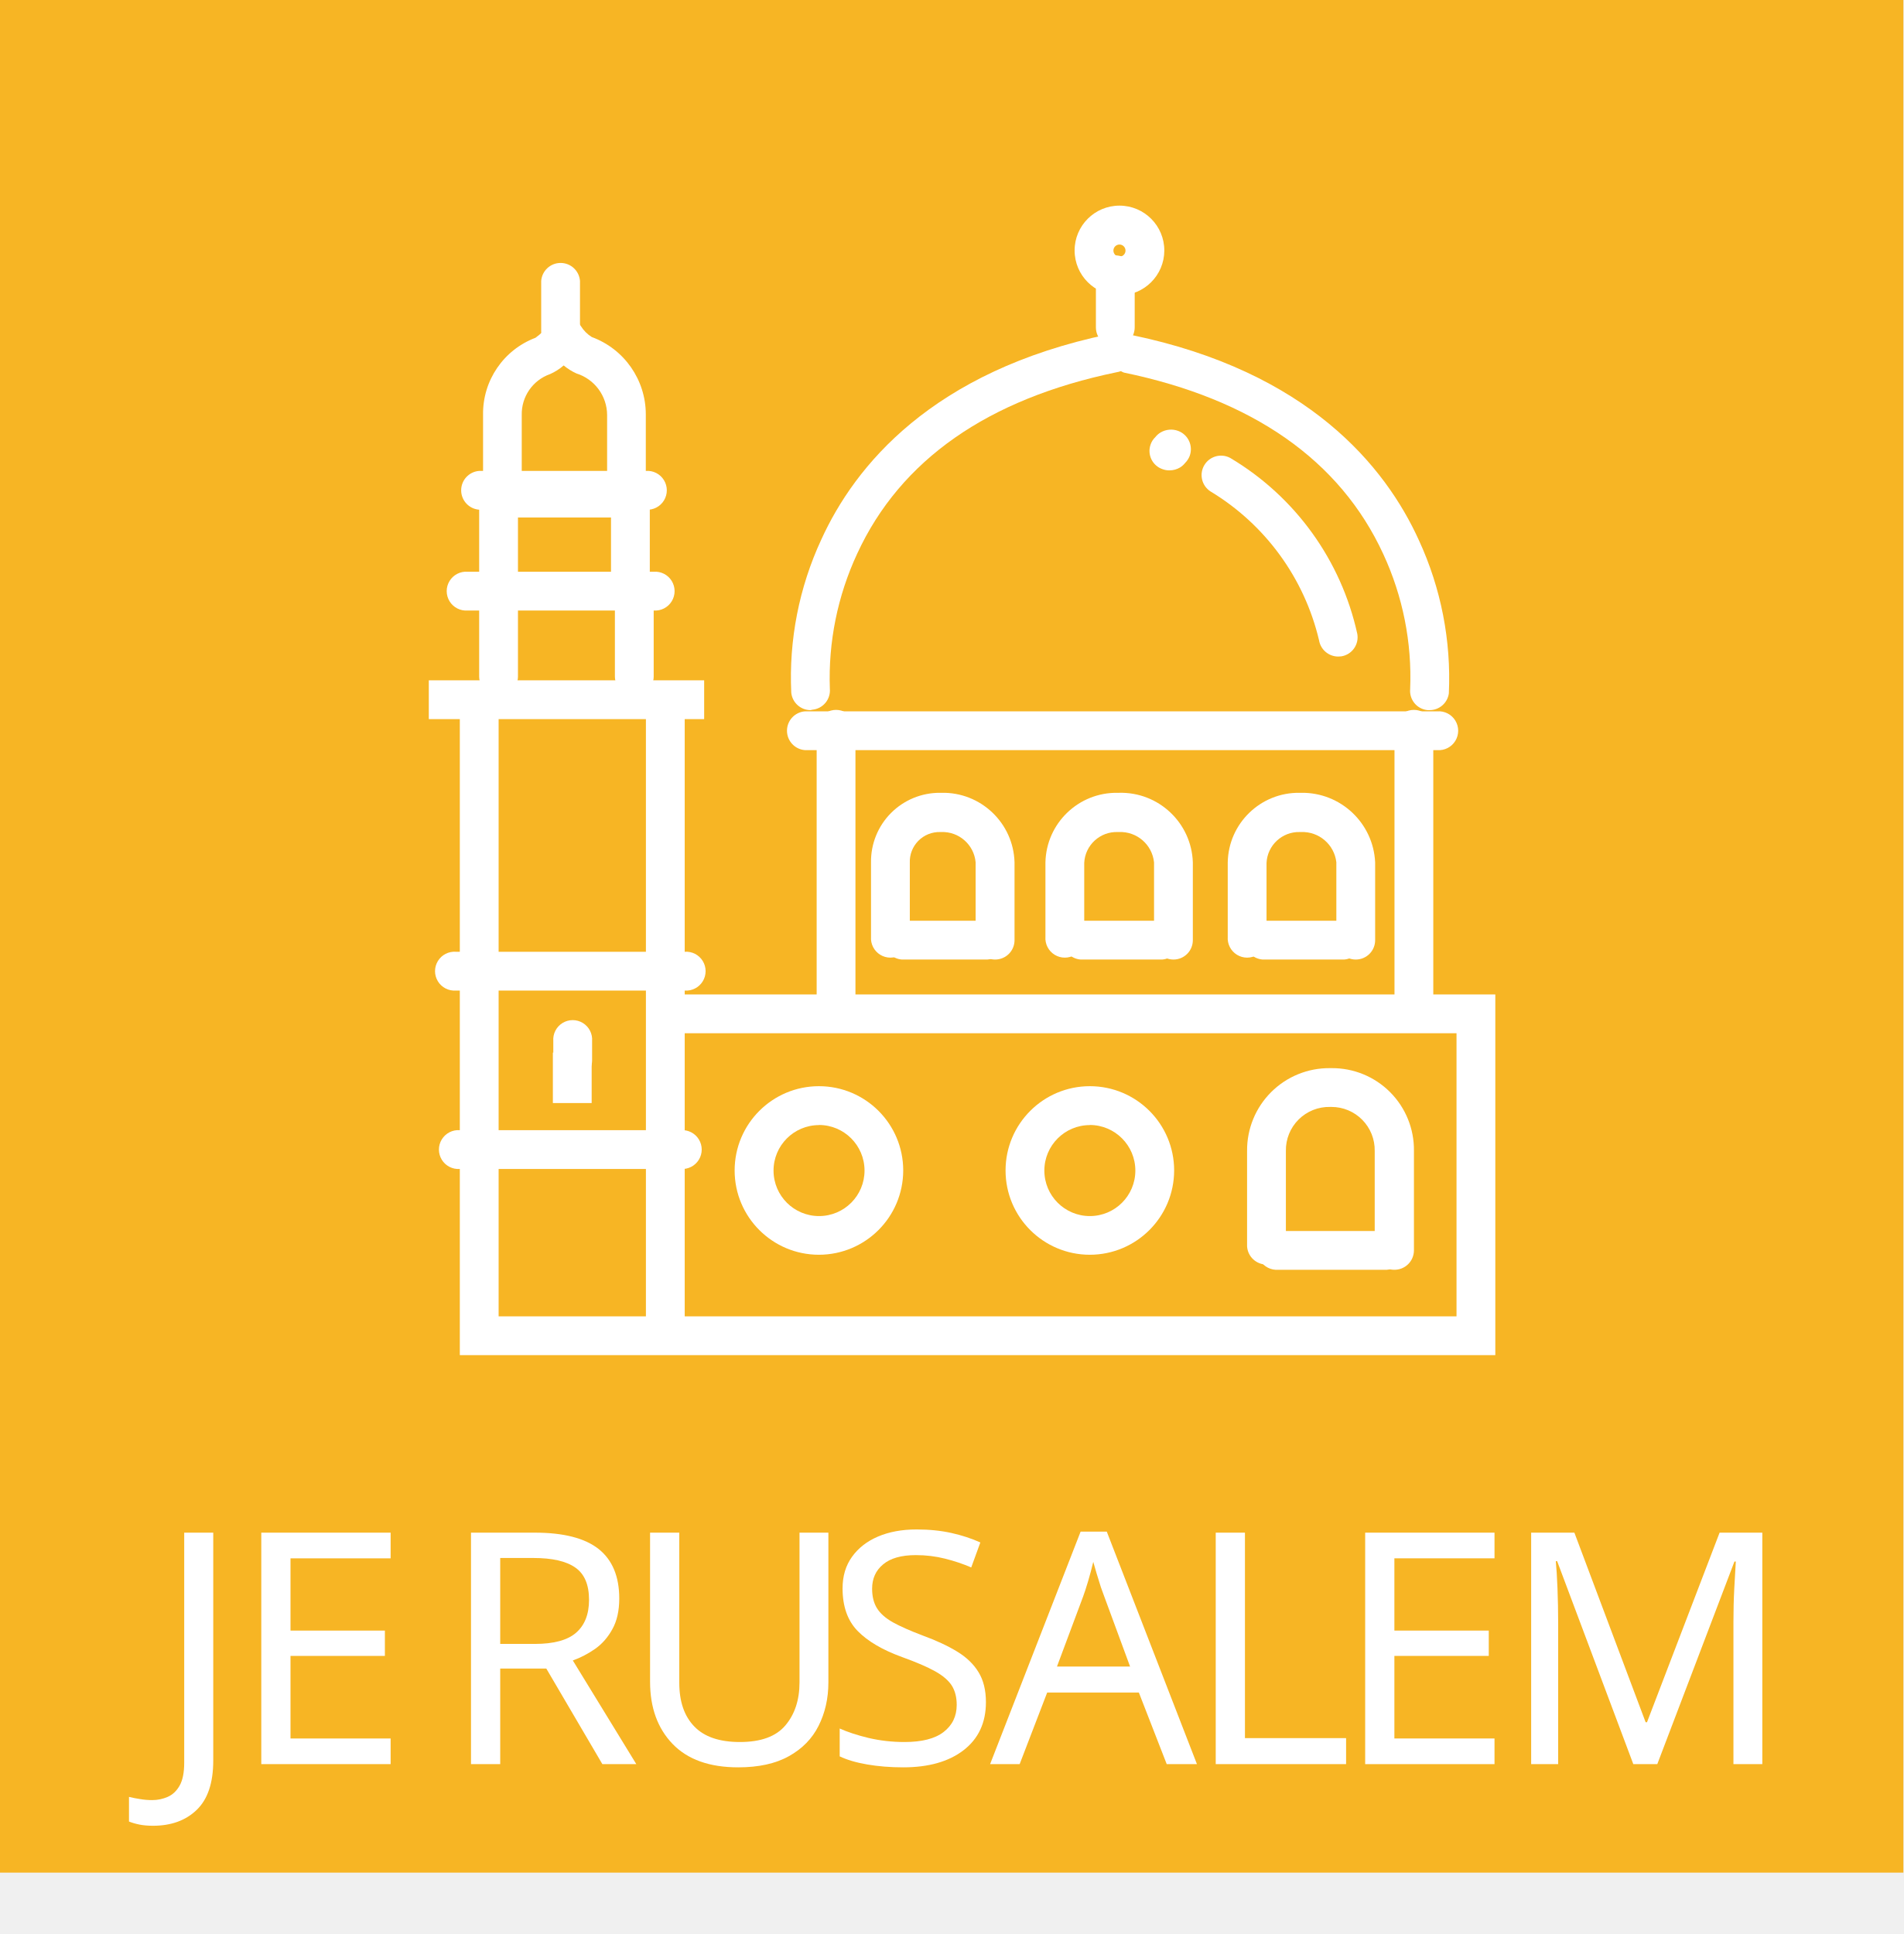
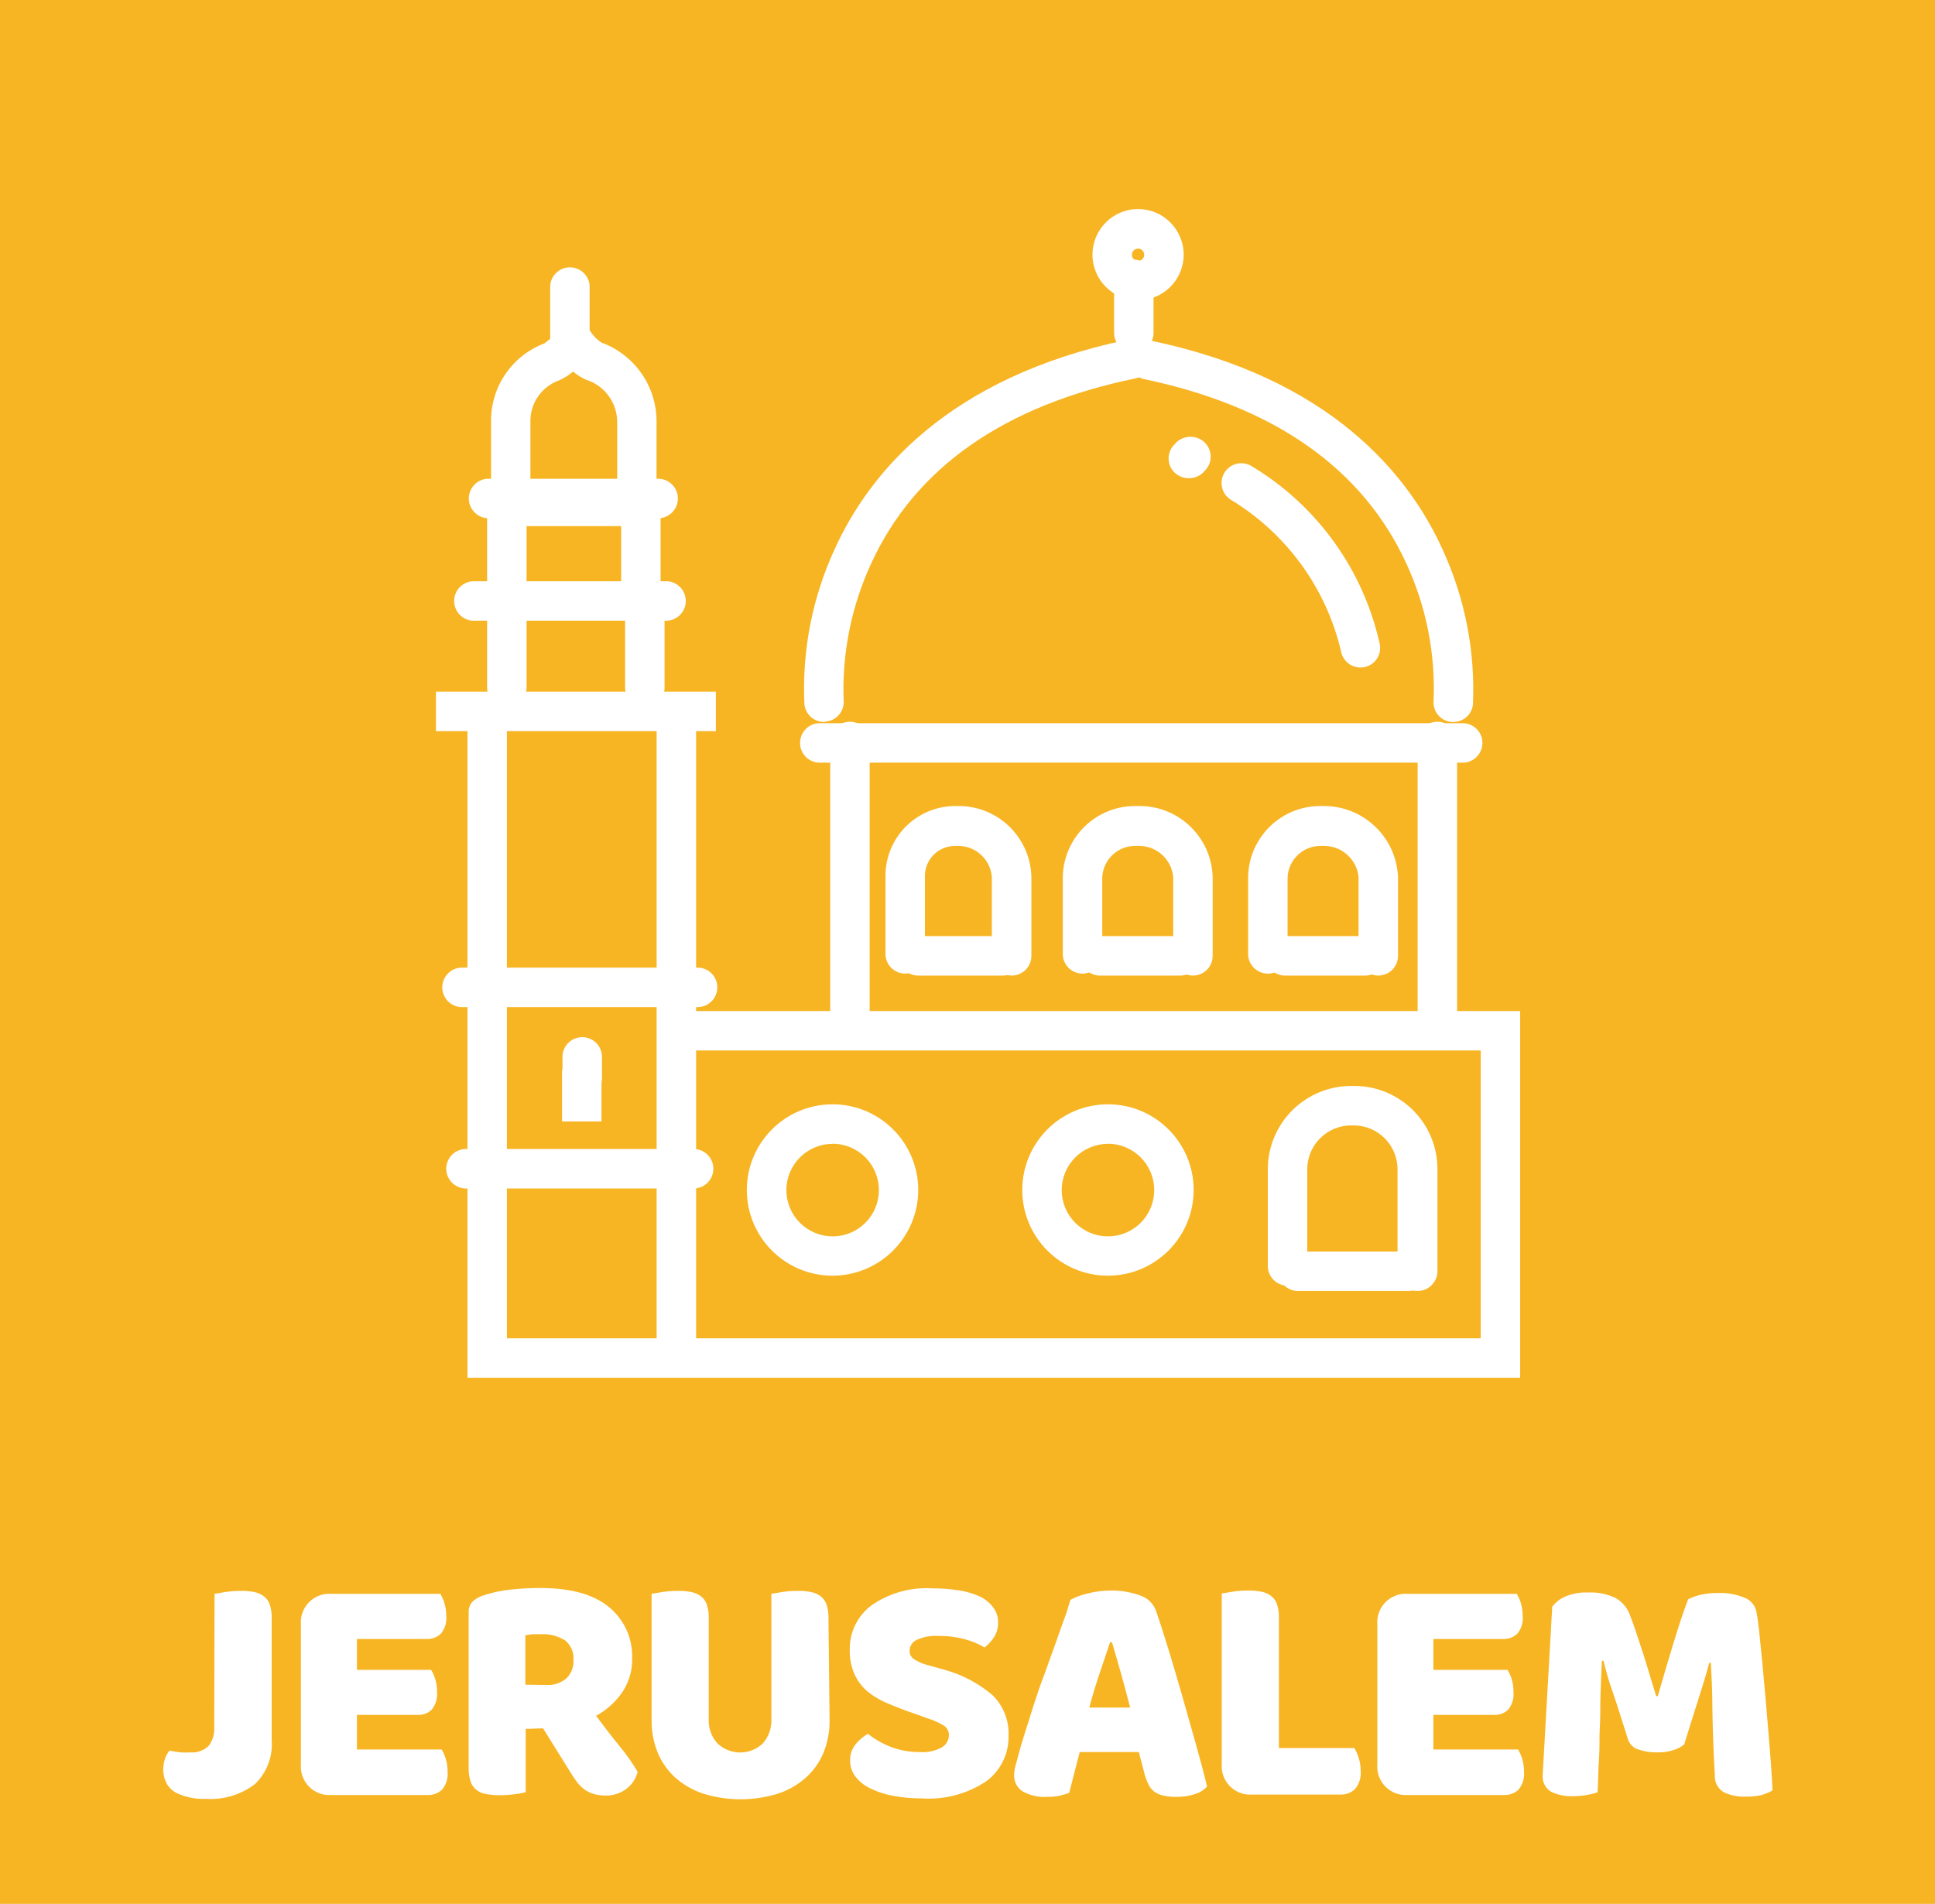
- <svg xmlns="http://www.w3.org/2000/svg" viewBox="0 0 176.13 178.98">
+ <svg xmlns="http://www.w3.org/2000/svg" width="176.13" height="173.3" viewBox="0 0 176.13 173.3">
  <defs>
-     <style>.a{fill:#f7b524;}.b{font-size:30px;font-family:Baloo-Regular, Baloo;letter-spacing:-0.04em;}.b,.f{fill:#fff;}.c{letter-spacing:-0.05em;}.d{letter-spacing:-0.04em;}.e{letter-spacing:-0.04em;}</style>
+     <style>.a{fill:#f7b524;}.b{fill:#fff;}</style>
  </defs>
  <rect class="a" width="176.13" height="173.3" />
-   <text class="b" transform="translate(14.28 163.26)">JE<tspan class="c" x="26.4" y="0">R</tspan>
-     <tspan x="43.17" y="0">U</tspan>
-     <tspan class="d" x="61.89" y="0">S</tspan>
-     <tspan class="e" x="77.34" y="0">AL</tspan>
-     <tspan class="d" x="109.14" y="0">E</tspan>
-     <tspan x="124.5" y="0">M</tspan>
-   </text>
-   <polygon class="f" points="138.37 125.41 42.55 125.41 42.55 63.68 46.14 63.68 46.14 121.82 134.78 121.82 134.78 95.62 61.21 95.62 61.21 92.03 138.37 92.03 138.37 125.41" />
-   <rect class="f" x="39.68" y="62.96" width="25.48" height="3.59" />
-   <rect class="f" x="59.77" y="64.75" width="3.59" height="59.22" />
-   <path class="f" d="M63.36,91.67H42.19a1.8,1.8,0,1,1,0-3.59H63.36a1.8,1.8,0,1,1,0,3.59Z" />
-   <path class="f" d="M63,108.18H42.55a1.8,1.8,0,1,1,0-3.59H63a1.8,1.8,0,1,1,0,3.59Z" />
-   <path class="f" d="M75.78,116.12a7.8,7.8,0,1,1,7.8-7.8A7.81,7.81,0,0,1,75.78,116.12Zm0-12A4.21,4.21,0,1,0,80,108.32,4.22,4.22,0,0,0,75.78,104.11Z" />
-   <path class="f" d="M100.85,116.12a7.8,7.8,0,1,1,7.8-7.8A7.81,7.81,0,0,1,100.85,116.12Zm0-12a4.21,4.21,0,1,0,4.21,4.21A4.22,4.22,0,0,0,100.85,104.11Z" />
-   <path class="f" d="M129,117.51a1.79,1.79,0,0,1-1.79-1.79v-9.21a4,4,0,0,0-4-4.07h-.13a4,4,0,0,0-4.09,4.07v8.85a1.8,1.8,0,0,1-3.59,0v-8.85a7.59,7.59,0,0,1,7.68-7.66h.13a7.56,7.56,0,0,1,7.63,7.66v9.21A1.8,1.8,0,0,1,129,117.51Z" />
-   <path class="f" d="M128.33,117.51H118.28a1.8,1.8,0,1,1,0-3.59h10.05a1.8,1.8,0,0,1,0,3.59Z" />
-   <path class="f" d="M125.45,88.8A1.79,1.79,0,0,1,123.66,87v-7.2A3.16,3.16,0,0,0,120.39,77h-.11a3,3,0,0,0-3.08,2.85v6.84a1.8,1.8,0,1,1-3.59,0V79.81a6.56,6.56,0,0,1,6.67-6.44h.11a6.75,6.75,0,0,1,6.86,6.44V87A1.79,1.79,0,0,1,125.45,88.8Z" />
-   <path class="f" d="M124.38,88.8h-7.54a1.8,1.8,0,0,1,0-3.59h7.54a1.8,1.8,0,0,1,0,3.59Z" />
-   <path class="f" d="M108.59,88.8a1.79,1.79,0,0,1-1.8-1.79v-7.2A3.13,3.13,0,0,0,103.54,77h-.1a3,3,0,0,0-3.11,2.85v6.84a1.8,1.8,0,1,1-3.59,0V79.81a6.58,6.58,0,0,1,6.7-6.44h.1a6.66,6.66,0,0,1,6.84,6.44V87A1.79,1.79,0,0,1,108.59,88.8Z" />
-   <path class="f" d="M107.51,88.8H100a1.8,1.8,0,0,1,0-3.59h7.54a1.8,1.8,0,0,1,0,3.59Z" />
-   <path class="f" d="M92.08,88.8A1.79,1.79,0,0,1,90.28,87v-7.2A3.08,3.08,0,0,0,87.09,77H87a2.74,2.74,0,0,0-2.81,2.85v6.84a1.8,1.8,0,1,1-3.59,0V79.81A6.35,6.35,0,0,1,87,73.37h.1a6.62,6.62,0,0,1,6.78,6.44V87A1.79,1.79,0,0,1,92.08,88.8Z" />
-   <path class="f" d="M91.36,88.8h-7.9a1.8,1.8,0,0,1,0-3.59h7.9a1.8,1.8,0,0,1,0,3.59Z" />
-   <path class="f" d="M77.36,94.18a1.79,1.79,0,0,1-1.79-1.79V67.63a1.8,1.8,0,1,1,3.59,0V92.39A1.8,1.8,0,0,1,77.36,94.18Z" />
-   <path class="f" d="M130.84,94.18a1.8,1.8,0,0,1-1.8-1.79V67.63a1.8,1.8,0,1,1,3.59,0V92.39A1.79,1.79,0,0,1,130.84,94.18Z" />
-   <path class="f" d="M133,69.42H74.49a1.8,1.8,0,0,1,0-3.59H133a1.8,1.8,0,1,1,0,3.59Z" />
-   <path class="f" d="M75,65.72a1.8,1.8,0,0,1-1.78-1.62A30.31,30.31,0,0,1,76,49.93c3.09-6.78,10.21-15.58,26.6-19a1.8,1.8,0,1,1,.72,3.52c-11.9,2.46-20,8.11-24,16.79a27.34,27.34,0,0,0-2.53,12.49,1.79,1.79,0,0,1-1.62,1.95Z" />
-   <path class="f" d="M132.28,65.72h-.17a1.79,1.79,0,0,1-1.62-1.95h0A27.09,27.09,0,0,0,128,51.27c-4-8.68-12.1-14.33-24-16.79A1.8,1.8,0,0,1,104.7,31c16.38,3.39,23.51,12.19,26.6,19a30.46,30.46,0,0,1,2.77,14.17A1.8,1.8,0,0,1,132.28,65.72Z" />
-   <path class="f" d="M103.2,32.09a1.79,1.79,0,0,1-1.79-1.79v-5a1.8,1.8,0,0,1,3.59,0v5A1.8,1.8,0,0,1,103.2,32.09Z" />
-   <path class="f" d="M103.59,27.33a4.15,4.15,0,1,1,4.15-4.14A4.15,4.15,0,0,1,103.59,27.33Zm0-4.7a.56.56,0,1,0,.56.56A.56.56,0,0,0,103.59,22.63Z" />
-   <rect class="f" x="51.16" y="97.41" width="3.59" height="4.67" />
-   <path class="f" d="M53,99.93a1.8,1.8,0,0,1-1.8-1.8V96.34a1.8,1.8,0,1,1,3.59,0v1.79A1.8,1.8,0,0,1,53,99.93Z" />
-   <path class="f" d="M46.14,64.4a1.81,1.81,0,0,1-1.8-1.8V55.42a1.8,1.8,0,0,1,3.59,0V62.6A1.8,1.8,0,0,1,46.14,64.4Z" />
-   <path class="f" d="M58.7,64.4a1.81,1.81,0,0,1-1.8-1.8V55.42a1.8,1.8,0,0,1,3.59,0V62.6A1.8,1.8,0,0,1,58.7,64.4Z" />
-   <path class="f" d="M60.49,56.5H43.27a1.8,1.8,0,1,1,0-3.59H60.49a1.8,1.8,0,1,1,0,3.59Z" />
-   <path class="f" d="M58.34,55.42a1.8,1.8,0,0,1-1.8-1.79V47.89H47.93v5.74a1.8,1.8,0,0,1-3.59,0V46.09a1.8,1.8,0,0,1,1.8-1.79h12.2a1.79,1.79,0,0,1,1.79,1.79v7.54A1.79,1.79,0,0,1,58.34,55.42Z" />
-   <path class="f" d="M59.77,47.17H44.34a1.8,1.8,0,0,1,0-3.59H59.77a1.8,1.8,0,1,1,0,3.59Z" />
-   <path class="f" d="M46.5,47.17a1.8,1.8,0,0,1-1.8-1.8v-7a7.5,7.5,0,0,1,4.85-7.11,5.67,5.67,0,0,0,1.25-1.23,1.8,1.8,0,0,1,1.52-.7,1.84,1.84,0,0,1,1.44.86,3.11,3.11,0,0,0,1,1,7.63,7.63,0,0,1,5,7.15v6.25a1.79,1.79,0,0,1-3.58,0V38.41a4.05,4.05,0,0,0-2.84-3.85,5.23,5.23,0,0,1-1.18-.74,5,5,0,0,1-1.26.8,3.92,3.92,0,0,0-2.62,3.79v7A1.8,1.8,0,0,1,46.5,47.17Z" />
-   <path class="f" d="M51.88,32.45a1.8,1.8,0,0,1-1.8-1.79V26a1.8,1.8,0,0,1,3.59,0v4.67A1.79,1.79,0,0,1,51.88,32.45Z" />
-   <path class="f" d="M123.83,60.76a1.8,1.8,0,0,1-1.77-1.5A22,22,0,0,0,112,45.47a1.8,1.8,0,0,1,1.84-3.09A25.25,25.25,0,0,1,125.6,58.67a1.79,1.79,0,0,1-1.47,2.07Z" />
-   <path class="f" d="M108.22,43.53a1.76,1.76,0,0,1-.64-.11,1.78,1.78,0,0,1-1.11-2.28,1.73,1.73,0,0,1,.45-.7,1.75,1.75,0,0,1,.48-.42,1.9,1.9,0,0,1,1.63-.14,1.81,1.81,0,0,1,1.06,2.31,1.89,1.89,0,0,1-.43.66,1.8,1.8,0,0,1-.46.41A1.9,1.9,0,0,1,108.22,43.53Z" />
+   <path class="b" d="M19.53,145.08l1-.17a9.54,9.54,0,0,1,1.38-.1,6.33,6.33,0,0,1,1.22.1,2.28,2.28,0,0,1,.88.38,1.62,1.62,0,0,1,.54.75,3.66,3.66,0,0,1,.18,1.26v11.1a5,5,0,0,1-1.53,4,6.66,6.66,0,0,1-4.5,1.34,5.66,5.66,0,0,1-2.52-.48,2.16,2.16,0,0,1-1-.9,2.62,2.62,0,0,1-.32-1.29,3,3,0,0,1,.17-1,2.22,2.22,0,0,1,.4-.72c.38.08.71.13,1,.16a6.05,6.05,0,0,0,.88,0,2.13,2.13,0,0,0,1.68-.59,2.52,2.52,0,0,0,.51-1.72Z" />
+   <path class="b" d="M27.39,147.87a2.59,2.59,0,0,1,2.79-2.79h9.9a3.58,3.58,0,0,1,.38.87,3.88,3.88,0,0,1,.16,1.14,2.2,2.2,0,0,1-.49,1.62,1.81,1.81,0,0,1-1.31.48H32.49V152h6.75a3.72,3.72,0,0,1,.54,2,2.24,2.24,0,0,1-.48,1.62,1.74,1.74,0,0,1-1.29.48H32.49v3.15H40.2a3.58,3.58,0,0,1,.38.87,3.88,3.88,0,0,1,.16,1.14,2.24,2.24,0,0,1-.49,1.63,1.78,1.78,0,0,1-1.31.5H30.18a2.59,2.59,0,0,1-2.79-2.79Z" />
+   <path class="b" d="M47.85,157.38v5.76a8.21,8.21,0,0,1-1,.18,11.09,11.09,0,0,1-1.4.09,6.17,6.17,0,0,1-1.21-.11,1.92,1.92,0,0,1-.87-.37,1.68,1.68,0,0,1-.53-.75,3.66,3.66,0,0,1-.18-1.26V146.79a1.33,1.33,0,0,1,.35-1,2.44,2.44,0,0,1,.94-.55,11.24,11.24,0,0,1,2.37-.53,23.81,23.81,0,0,1,2.88-.16q4.14,0,6.24,1.74a5.8,5.8,0,0,1,2.1,4.71,5.26,5.26,0,0,1-1,3.18,6.89,6.89,0,0,1-2.28,2q1.08,1.47,2.13,2.76a17.78,17.78,0,0,1,1.65,2.34,2.78,2.78,0,0,1-1.09,1.6,3.07,3.07,0,0,1-1.79.56,3.84,3.84,0,0,1-1.14-.15,2.76,2.76,0,0,1-.84-.42,3.44,3.44,0,0,1-.66-.66,8.81,8.81,0,0,1-.57-.84l-2.52-4.05Zm1.89-4a2.62,2.62,0,0,0,1.8-.59,2.17,2.17,0,0,0,.66-1.72,2.09,2.09,0,0,0-.73-1.73,3.75,3.75,0,0,0-2.33-.58,6.83,6.83,0,0,0-.72,0l-.6.09v4.5Z" />
+   <path class="b" d="M75.51,156.54a7.65,7.65,0,0,1-.55,3,6.32,6.32,0,0,1-1.61,2.27,7.25,7.25,0,0,1-2.55,1.46,11.52,11.52,0,0,1-6.78,0,7.25,7.25,0,0,1-2.55-1.46,6.29,6.29,0,0,1-1.6-2.27,7.65,7.65,0,0,1-.56-3V145.08l1-.17a9.54,9.54,0,0,1,1.38-.1,6.33,6.33,0,0,1,1.22.1,2.28,2.28,0,0,1,.88.38,1.62,1.62,0,0,1,.54.75,3.66,3.66,0,0,1,.18,1.26v9.15a3.08,3.08,0,0,0,.8,2.25,3,3,0,0,0,4.12,0,3.11,3.11,0,0,0,.78-2.25V145.08l1-.17a9.54,9.54,0,0,1,1.38-.1,6.33,6.33,0,0,1,1.22.1,2.28,2.28,0,0,1,.88.38,1.62,1.62,0,0,1,.54.75,3.66,3.66,0,0,1,.18,1.26Z" />
+   <path class="b" d="M83.28,156c-.88-.3-1.68-.61-2.4-.91A7.68,7.68,0,0,1,79,154a4.58,4.58,0,0,1-1.21-1.58,5.15,5.15,0,0,1-.44-2.23,4.91,4.91,0,0,1,2-4.08,8.75,8.75,0,0,1,5.5-1.53,15,15,0,0,1,2.4.18,7.2,7.2,0,0,1,1.91.55,3.3,3.3,0,0,1,1.24,1,2.19,2.19,0,0,1,.45,1.37,2.38,2.38,0,0,1-.36,1.33,3.76,3.76,0,0,1-.87.95,6.77,6.77,0,0,0-1.77-.74,8.88,8.88,0,0,0-2.43-.31,4.13,4.13,0,0,0-2,.37,1.11,1.11,0,0,0-.63,1,.86.86,0,0,0,.39.73,3.79,3.79,0,0,0,1.17.53L86,152a11.4,11.4,0,0,1,4.34,2.3A4.88,4.88,0,0,1,91.8,158a5,5,0,0,1-2,4.12,9.44,9.44,0,0,1-5.91,1.58,13.69,13.69,0,0,1-2.56-.23,7.74,7.74,0,0,1-2.07-.66,3.62,3.62,0,0,1-1.38-1.08,2.36,2.36,0,0,1-.5-1.48,2.26,2.26,0,0,1,.51-1.49,4,4,0,0,1,1.11-.94A8.2,8.2,0,0,0,81.05,159a7.14,7.14,0,0,0,2.65.48,3.56,3.56,0,0,0,2.07-.45,1.3,1.3,0,0,0,.6-1.05,1,1,0,0,0-.48-.92,6.23,6.23,0,0,0-1.35-.61Z" />
+   <path class="b" d="M97.44,145.62a6.4,6.4,0,0,1,1.55-.57,8.19,8.19,0,0,1,2.08-.27,7.53,7.53,0,0,1,2.66.43,2.31,2.31,0,0,1,1.48,1.37q.54,1.56,1.17,3.63c.42,1.38.84,2.8,1.26,4.27l1.23,4.35c.4,1.43.75,2.7,1,3.8a2.47,2.47,0,0,1-1.08.67,5.13,5.13,0,0,1-1.71.26,5.2,5.2,0,0,1-1.21-.12,2.16,2.16,0,0,1-.81-.36,1.77,1.77,0,0,1-.51-.63,5.45,5.45,0,0,1-.35-.9l-.54-2.07H98.28q-.24.9-.48,1.86t-.48,1.86c-.28.1-.57.18-.88.26a6,6,0,0,1-1.13.1,4,4,0,0,1-2.26-.52,1.7,1.7,0,0,1-.74-1.46,3,3,0,0,1,.12-.84q.12-.42.27-1c.14-.54.34-1.21.59-2s.52-1.66.82-2.6.62-1.88,1-2.86l1-2.78c.3-.87.58-1.64.83-2.32S97.3,146,97.44,145.62Zm3.6,3.87c-.28.84-.59,1.77-.94,2.8s-.67,2.08-.95,3.14h3.72c-.28-1.08-.56-2.14-.85-3.17s-.56-1.95-.8-2.77Z" />
+   <path class="b" d="M114,163.35a2.59,2.59,0,0,1-2.79-2.79V145.05l1-.17a9.54,9.54,0,0,1,1.38-.1,6.33,6.33,0,0,1,1.22.1,2.28,2.28,0,0,1,.88.38,1.62,1.62,0,0,1,.54.75,3.66,3.66,0,0,1,.18,1.26v11.85h6.87a3.88,3.88,0,0,1,.39.88,3.75,3.75,0,0,1,.18,1.16,2.29,2.29,0,0,1-.51,1.69,1.86,1.86,0,0,1-1.35.5Z" />
+   <path class="b" d="M125.37,147.87a2.59,2.59,0,0,1,2.79-2.79h9.9a3.58,3.58,0,0,1,.38.87,3.88,3.88,0,0,1,.16,1.14,2.2,2.2,0,0,1-.49,1.62,1.81,1.81,0,0,1-1.31.48h-6.33V152h6.75a3.72,3.72,0,0,1,.54,2,2.24,2.24,0,0,1-.48,1.62,1.74,1.74,0,0,1-1.29.48h-5.52v3.15h7.71a3.58,3.58,0,0,1,.38.87,3.88,3.88,0,0,1,.16,1.14,2.24,2.24,0,0,1-.49,1.63,1.78,1.78,0,0,1-1.31.5h-8.76a2.59,2.59,0,0,1-2.79-2.79Z" />
+   <path class="b" d="M153.3,158.79a2.91,2.91,0,0,1-1,.52,4.39,4.39,0,0,1-1.42.2,5,5,0,0,1-1.78-.27,1.44,1.44,0,0,1-.92-.93c-.56-1.76-1-3.19-1.38-4.27s-.64-2-.84-2.87h-.15c-.06,1.18-.1,2.25-.13,3.22s0,1.92-.06,2.84,0,1.85-.07,2.79-.07,2-.13,3.12a5.42,5.42,0,0,1-1,.25,7.66,7.66,0,0,1-1.26.11,4.15,4.15,0,0,1-2-.42,1.61,1.61,0,0,1-.74-1.53l.87-15.3a2.87,2.87,0,0,1,1-.84,4.75,4.75,0,0,1,2.28-.45,5.09,5.09,0,0,1,2.49.5,2.92,2.92,0,0,1,1.32,1.6c.18.48.38,1,.59,1.65s.42,1.26.63,1.92.41,1.32.61,2l.54,1.76h.15q.72-2.52,1.44-4.88c.48-1.56.92-2.88,1.32-3.94a5.32,5.32,0,0,1,1.16-.41,6.89,6.89,0,0,1,1.57-.16,5.86,5.86,0,0,1,2.4.43,1.73,1.73,0,0,1,1.08,1.25c.08.4.17,1,.26,1.84s.18,1.77.28,2.81.2,2.14.3,3.3.19,2.28.28,3.34.17,2.06.23,2.94.1,1.58.12,2.06a4.25,4.25,0,0,1-1.06.44,6.34,6.34,0,0,1-1.43.13,4.27,4.27,0,0,1-1.92-.39,1.65,1.65,0,0,1-.84-1.53q-.18-3.27-.22-5.88c0-1.74-.08-3.2-.14-4.38h-.15q-.3,1.17-.87,2.94T153.3,158.79Z" />
+   <polygon class="b" points="138.37 125.41 42.55 125.41 42.55 63.68 46.14 63.68 46.14 121.82 134.78 121.82 134.78 95.62 61.21 95.62 61.21 92.03 138.37 92.03 138.37 125.41" />
+   <rect class="b" x="39.68" y="62.96" width="25.48" height="3.59" />
+   <rect class="b" x="59.77" y="64.75" width="3.59" height="59.22" />
+   <path class="b" d="M63.36,91.67H42.19a1.8,1.8,0,1,1,0-3.59H63.36a1.8,1.8,0,1,1,0,3.59Z" />
+   <path class="b" d="M63,108.18H42.55a1.8,1.8,0,1,1,0-3.59H63a1.8,1.8,0,1,1,0,3.59Z" />
+   <path class="b" d="M75.78,116.12a7.8,7.8,0,1,1,7.8-7.8A7.81,7.81,0,0,1,75.78,116.12Zm0-12A4.21,4.21,0,1,0,80,108.32,4.22,4.22,0,0,0,75.78,104.11Z" />
+   <path class="b" d="M100.85,116.12a7.8,7.8,0,1,1,7.8-7.8A7.81,7.81,0,0,1,100.85,116.12Zm0-12a4.21,4.21,0,1,0,4.21,4.21A4.22,4.22,0,0,0,100.85,104.11Z" />
+   <path class="b" d="M129,117.51a1.79,1.79,0,0,1-1.79-1.79v-9.21a4,4,0,0,0-4-4.07h-.13a4,4,0,0,0-4.09,4.07v8.85a1.8,1.8,0,0,1-3.59,0v-8.85a7.59,7.59,0,0,1,7.68-7.66h.13a7.56,7.56,0,0,1,7.63,7.66v9.21A1.8,1.8,0,0,1,129,117.51Z" />
+   <path class="b" d="M128.33,117.51H118.28a1.8,1.8,0,1,1,0-3.59h10.05a1.8,1.8,0,0,1,0,3.59Z" />
+   <path class="b" d="M125.45,88.8A1.79,1.79,0,0,1,123.66,87v-7.2A3.16,3.16,0,0,0,120.39,77h-.11a3,3,0,0,0-3.08,2.85v6.84a1.8,1.8,0,1,1-3.59,0V79.81a6.56,6.56,0,0,1,6.67-6.44h.11a6.75,6.75,0,0,1,6.86,6.44V87A1.79,1.79,0,0,1,125.45,88.8Z" />
+   <path class="b" d="M124.38,88.8h-7.54a1.8,1.8,0,0,1,0-3.59h7.54a1.8,1.8,0,0,1,0,3.59Z" />
+   <path class="b" d="M108.59,88.8a1.79,1.79,0,0,1-1.8-1.79v-7.2A3.13,3.13,0,0,0,103.54,77h-.1a3,3,0,0,0-3.11,2.85v6.84a1.8,1.8,0,1,1-3.59,0V79.81a6.58,6.58,0,0,1,6.7-6.44h.1a6.66,6.66,0,0,1,6.84,6.44V87A1.79,1.79,0,0,1,108.59,88.8Z" />
+   <path class="b" d="M107.51,88.8H100a1.8,1.8,0,0,1,0-3.59h7.54a1.8,1.8,0,0,1,0,3.59Z" />
+   <path class="b" d="M92.08,88.8A1.79,1.79,0,0,1,90.28,87v-7.2A3.08,3.08,0,0,0,87.09,77H87a2.74,2.74,0,0,0-2.81,2.85v6.84a1.8,1.8,0,1,1-3.59,0V79.81A6.35,6.35,0,0,1,87,73.37h.1a6.62,6.62,0,0,1,6.78,6.44V87A1.79,1.79,0,0,1,92.08,88.8Z" />
+   <path class="b" d="M91.36,88.8h-7.9a1.8,1.8,0,0,1,0-3.59h7.9a1.8,1.8,0,0,1,0,3.59Z" />
+   <path class="b" d="M77.36,94.18a1.79,1.79,0,0,1-1.79-1.79V67.63a1.8,1.8,0,1,1,3.59,0V92.39A1.8,1.8,0,0,1,77.36,94.18Z" />
+   <path class="b" d="M130.84,94.18a1.8,1.8,0,0,1-1.8-1.79V67.63a1.8,1.8,0,1,1,3.59,0V92.39A1.79,1.79,0,0,1,130.84,94.18Z" />
+   <path class="b" d="M133,69.42H74.49a1.8,1.8,0,0,1,0-3.59H133a1.8,1.8,0,1,1,0,3.59Z" />
+   <path class="b" d="M75,65.72a1.8,1.8,0,0,1-1.78-1.62A30.31,30.31,0,0,1,76,49.93c3.09-6.78,10.21-15.58,26.6-19a1.8,1.8,0,1,1,.72,3.52c-11.9,2.46-20,8.11-24,16.79a27.34,27.34,0,0,0-2.53,12.49,1.79,1.79,0,0,1-1.62,1.95Z" />
+   <path class="b" d="M132.28,65.72h-.17a1.79,1.79,0,0,1-1.62-1.95h0A27.09,27.09,0,0,0,128,51.27c-4-8.68-12.1-14.33-24-16.79A1.8,1.8,0,0,1,104.7,31c16.38,3.39,23.51,12.19,26.6,19a30.46,30.46,0,0,1,2.77,14.17A1.8,1.8,0,0,1,132.28,65.72Z" />
+   <path class="b" d="M103.2,32.09a1.79,1.79,0,0,1-1.79-1.79v-5a1.8,1.8,0,0,1,3.59,0v5A1.8,1.8,0,0,1,103.2,32.09Z" />
+   <path class="b" d="M103.59,27.33a4.15,4.15,0,1,1,4.15-4.14A4.15,4.15,0,0,1,103.59,27.33Zm0-4.7a.56.56,0,1,0,.56.56A.56.56,0,0,0,103.59,22.63Z" />
+   <rect class="b" x="51.16" y="97.41" width="3.59" height="4.67" />
+   <path class="b" d="M53,99.93a1.8,1.8,0,0,1-1.8-1.8V96.34a1.8,1.8,0,1,1,3.59,0v1.79A1.8,1.8,0,0,1,53,99.93Z" />
+   <path class="b" d="M46.14,64.4a1.81,1.81,0,0,1-1.8-1.8V55.42a1.8,1.8,0,0,1,3.59,0V62.6A1.8,1.8,0,0,1,46.14,64.4Z" />
+   <path class="b" d="M58.7,64.4a1.81,1.81,0,0,1-1.8-1.8V55.42a1.8,1.8,0,0,1,3.59,0V62.6A1.8,1.8,0,0,1,58.7,64.4Z" />
+   <path class="b" d="M60.49,56.5H43.27a1.8,1.8,0,1,1,0-3.59H60.49a1.8,1.8,0,1,1,0,3.59Z" />
+   <path class="b" d="M58.34,55.42a1.8,1.8,0,0,1-1.8-1.79V47.89H47.93v5.74a1.8,1.8,0,0,1-3.59,0V46.09a1.8,1.8,0,0,1,1.8-1.79h12.2a1.79,1.79,0,0,1,1.79,1.79v7.54A1.79,1.79,0,0,1,58.34,55.42Z" />
+   <path class="b" d="M59.77,47.17H44.34a1.8,1.8,0,0,1,0-3.59H59.77a1.8,1.8,0,1,1,0,3.59Z" />
+   <path class="b" d="M46.5,47.17a1.8,1.8,0,0,1-1.8-1.8v-7a7.5,7.5,0,0,1,4.85-7.11,5.67,5.67,0,0,0,1.25-1.23,1.8,1.8,0,0,1,1.52-.7,1.84,1.84,0,0,1,1.44.86,3.11,3.11,0,0,0,1,1,7.63,7.63,0,0,1,5,7.15v6.25a1.79,1.79,0,0,1-3.58,0V38.41a4.05,4.05,0,0,0-2.84-3.85,5.23,5.23,0,0,1-1.18-.74,5,5,0,0,1-1.26.8,3.92,3.92,0,0,0-2.62,3.79v7A1.8,1.8,0,0,1,46.5,47.17Z" />
+   <path class="b" d="M51.88,32.45a1.8,1.8,0,0,1-1.8-1.79V26a1.8,1.8,0,0,1,3.59,0v4.67A1.79,1.79,0,0,1,51.88,32.45Z" />
+   <path class="b" d="M123.83,60.76a1.8,1.8,0,0,1-1.77-1.5A22,22,0,0,0,112,45.47a1.8,1.8,0,0,1,1.84-3.09A25.25,25.25,0,0,1,125.6,58.67a1.79,1.79,0,0,1-1.47,2.07Z" />
+   <path class="b" d="M108.22,43.53a1.76,1.76,0,0,1-.64-.11,1.78,1.78,0,0,1-1.11-2.28,1.73,1.73,0,0,1,.45-.7,1.75,1.75,0,0,1,.48-.42,1.9,1.9,0,0,1,1.63-.14,1.81,1.81,0,0,1,1.06,2.31,1.89,1.89,0,0,1-.43.66,1.8,1.8,0,0,1-.46.41A1.9,1.9,0,0,1,108.22,43.53Z" />
</svg>
